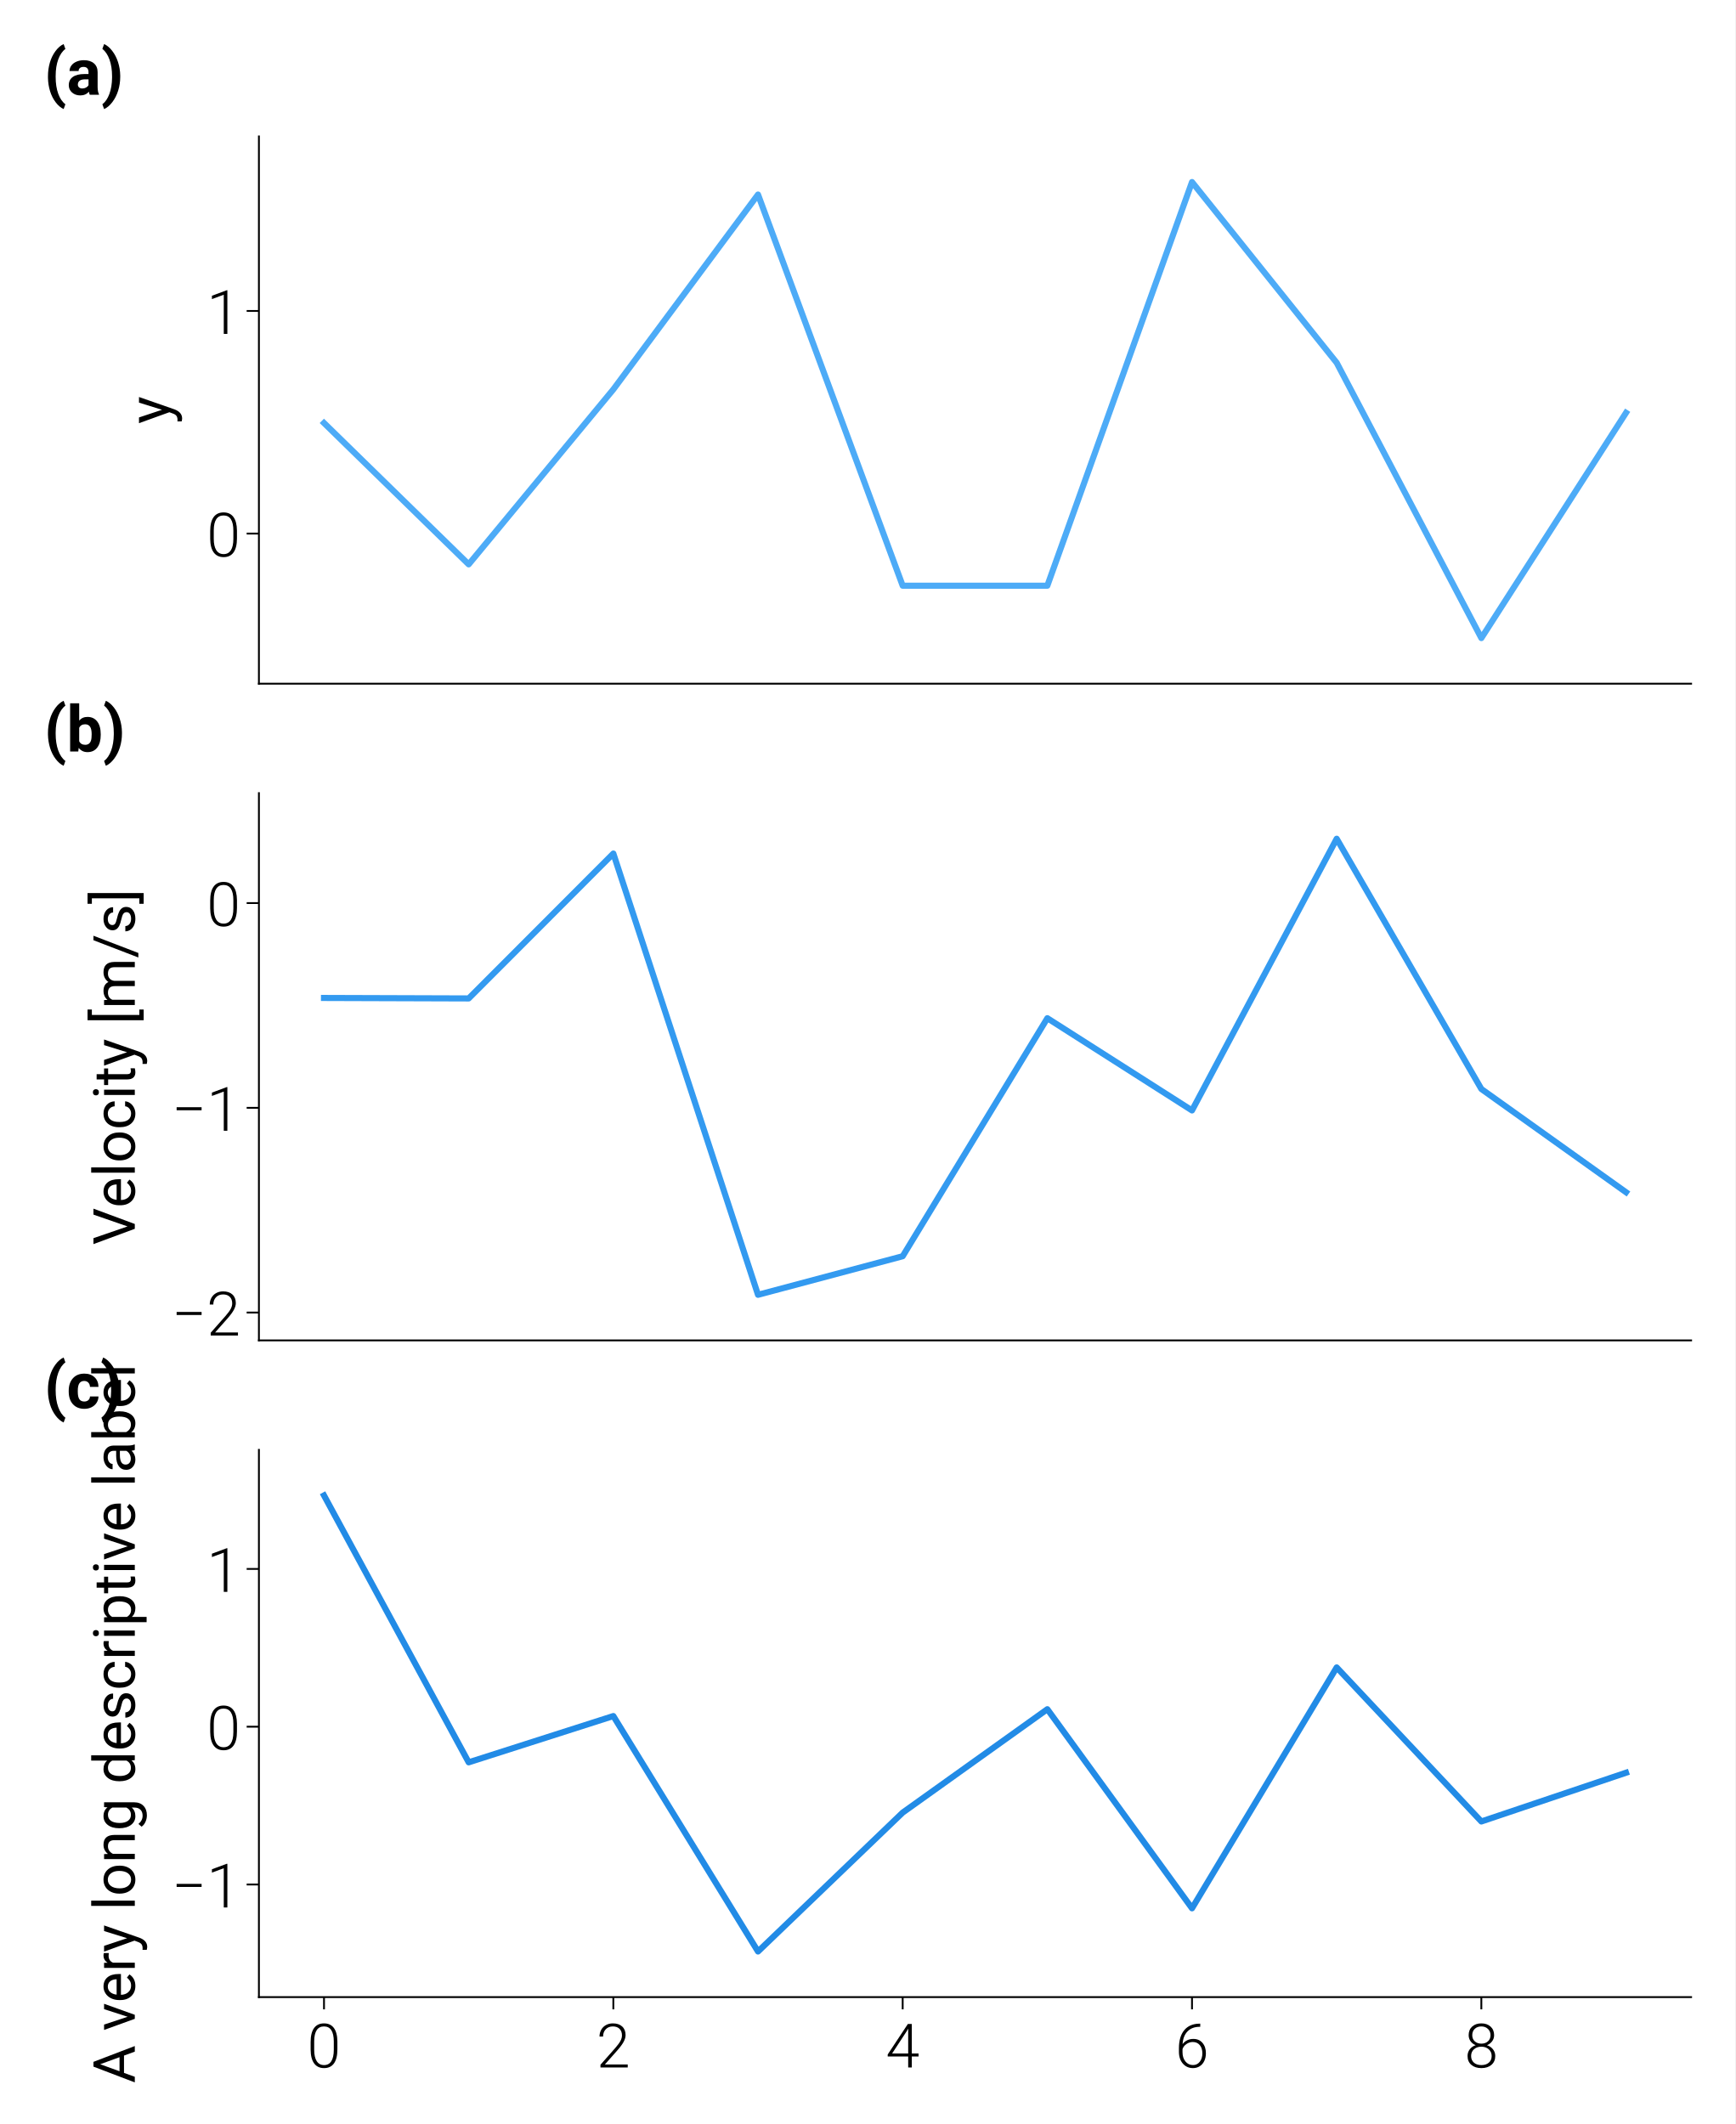
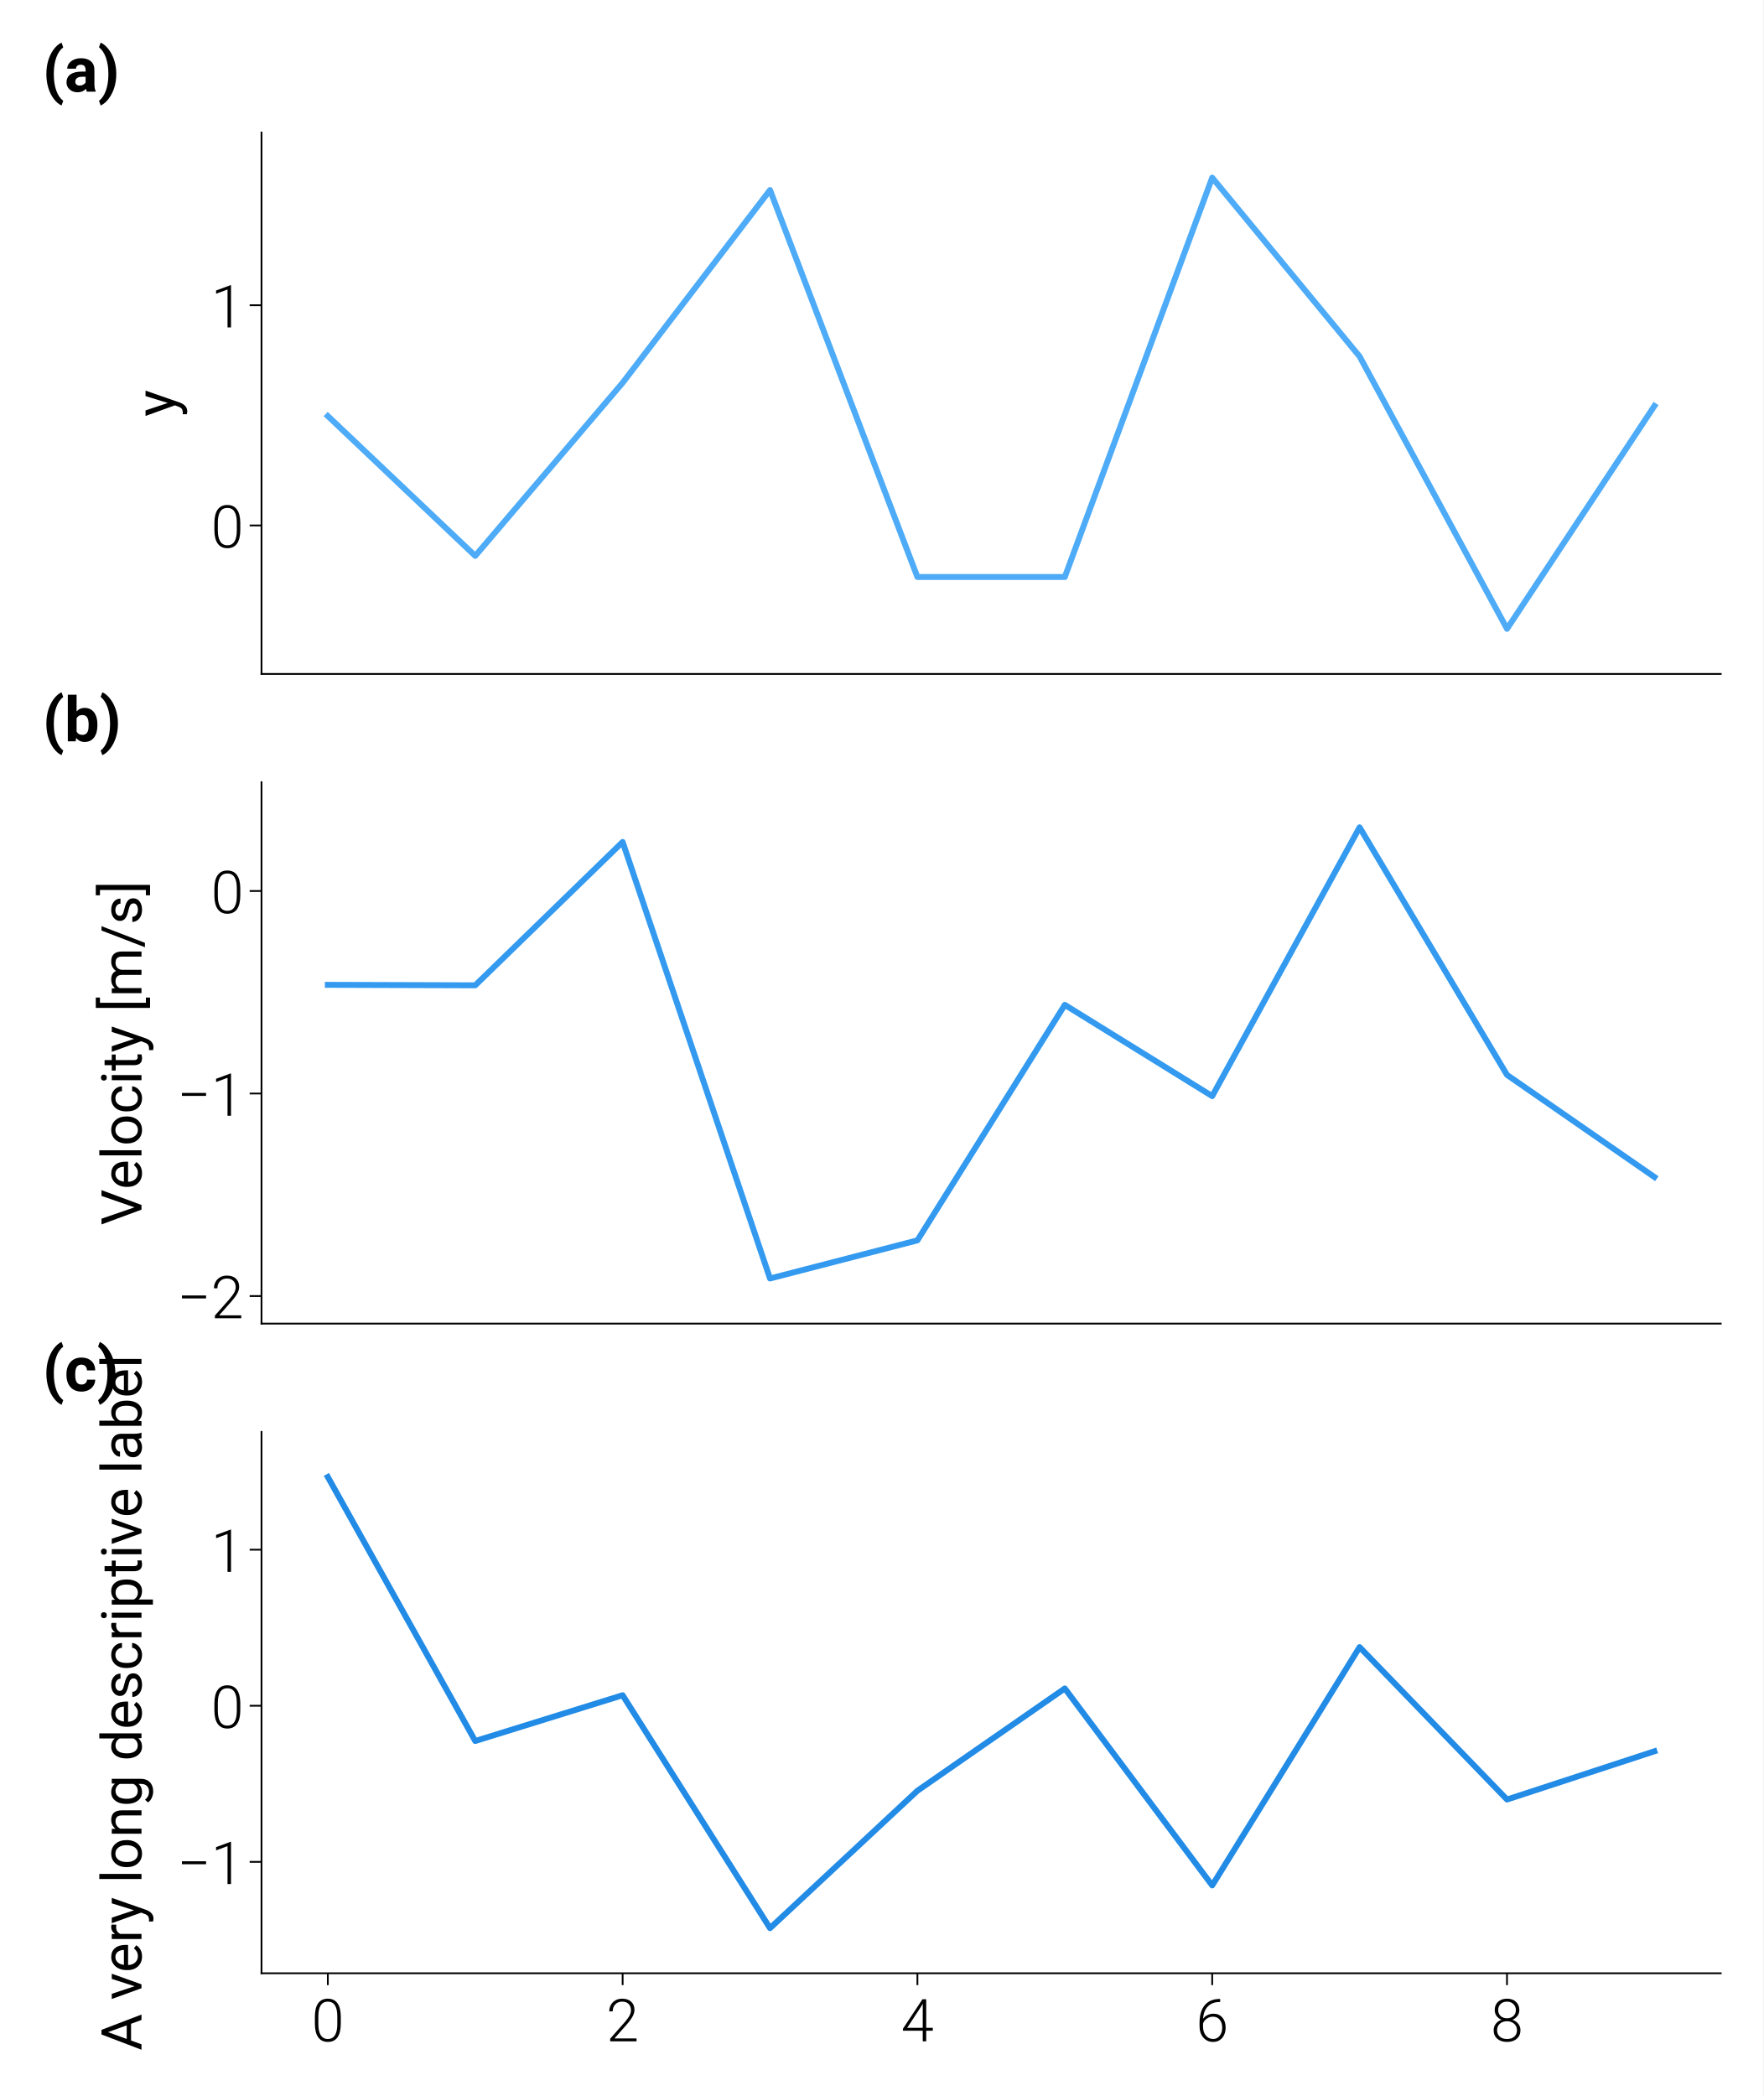
- <svg xmlns="http://www.w3.org/2000/svg" xmlns:xlink="http://www.w3.org/1999/xlink" width="283.443pt" height="347.008pt" viewBox="0 0 283.443 347.008" version="1.1">
+ <svg xmlns="http://www.w3.org/2000/svg" xmlns:xlink="http://www.w3.org/1999/xlink" width="297.849pt" height="354.04pt" viewBox="0 0 297.849 354.04" version="1.1">
  <defs>
    <style type="text/css">*{stroke-linejoin: round; stroke-linecap: butt}</style>
  </defs>
  <g id="figure_1">
    <g id="patch_1">
-       <path d="M 0 347.008  L 283.443 347.008  L 283.443 0  L 0 0  z " style="fill: #ffffff" />
+       <path d="M 0 354.04  L 297.849 354.04  L 297.849 0  L 0 0  z " style="fill: #ffffff" />
    </g>
    <g id="axes_1">
      <g id="patch_2">
-         <path d="M 42.293 111.697  L 276.243 111.697  L 276.243 22.289  L 42.293 22.289  z " style="fill: #ffffff" />
+         <path d="M 44.172 113.837  L 290.649 113.837  L 290.649 22.39  L 44.172 22.39  z " style="fill: #ffffff" />
      </g>
      <g id="matplotlib.axis_1" />
      <g id="matplotlib.axis_2">
        <g id="ytick_1">
          <g id="line2d_1">
            <defs>
-               <path id="m7ebb5e8d8d" d="M 0 0  L -2 0  " style="stroke: #000000; stroke-width: 0.3" />
-             </defs>
-             <g>
-               <use xlink:href="#m7ebb5e8d8d" x="42.293" y="87.172" style="stroke: #000000; stroke-width: 0.3" />
+               <path id="m0a3ee13475" d="M 0 0  L -2 0  " style="stroke: #000000; stroke-width: 0.3" />
+             </defs>
+             <g>
+               <use xlink:href="#m0a3ee13475" x="44.172" y="88.753" style="stroke: #000000; stroke-width: 0.3" />
            </g>
          </g>
          <g id="text_1">
-             <g transform="translate(33.75032 90.92233) scale(0.1 -0.1)">
+             <g transform="translate(35.62942 92.50342) scale(0.1 -0.1)">
              <defs>
                <path id="Roboto-Light-30" d="M 3172 1897  Q 3172 934 2819 435  Q 2466 -63 1778 -63  Q 1103 -63 743 426  Q 384 916 375 1850  L 375 2666  Q 375 3625 731 4119  Q 1088 4613 1772 4613  Q 2447 4613 2803 4136  Q 3159 3659 3172 2731  L 3172 1897  z M 2797 2713  Q 2797 3494 2542 3894  Q 2288 4294 1772 4294  Q 1266 4294 1009 3903  Q 753 3513 747 2750  L 747 1856  Q 747 1078 1011 665  Q 1275 253 1778 253  Q 2278 253 2536 656  Q 2794 1059 2797 1838  L 2797 2713  z " transform="scale(0.015625)" />
              </defs>
              <use xlink:href="#Roboto-Light-30" />
            </g>
          </g>
        </g>
        <g id="ytick_2">
          <g id="line2d_2">
            <g>
-               <use xlink:href="#m7ebb5e8d8d" x="42.293" y="50.804" style="stroke: #000000; stroke-width: 0.3" />
+               <use xlink:href="#m0a3ee13475" x="44.172" y="51.556" style="stroke: #000000; stroke-width: 0.3" />
            </g>
          </g>
          <g id="text_2">
-             <g transform="translate(33.75032 54.55416) scale(0.1 -0.1)">
+             <g transform="translate(35.62942 55.30615) scale(0.1 -0.1)">
              <defs>
                <path id="Roboto-Light-31" d="M 2169 0  L 1794 0  L 1794 4100  L 556 3641  L 556 3991  L 2106 4566  L 2169 4566  L 2169 0  z " transform="scale(0.015625)" />
              </defs>
              <use xlink:href="#Roboto-Light-31" />
            </g>
          </g>
        </g>
        <g id="text_3">
-           <g transform="translate(27.72266 69.24009) rotate(-90) scale(0.095 -0.095)">
+           <g transform="translate(29.60176 70.36115) rotate(-90) scale(0.095 -0.095)">
            <defs>
              <path id="Roboto-Regular-79" d="M 1544 847  L 2331 3381  L 2950 3381  L 1591 -522  Q 1275 -1366 588 -1366  L 478 -1356  L 263 -1316  L 263 -847  L 419 -859  Q 713 -859 877 -740  Q 1041 -622 1147 -306  L 1275 38  L 69 3381  L 700 3381  L 1544 847  z " transform="scale(0.015625)" />
            </defs>
            <use xlink:href="#Roboto-Regular-79" />
          </g>
        </g>
      </g>
      <g id="line2d_3">
-         <path d="M 52.927 69.108  L 76.558 92.201  L 100.189 63.617  L 123.821 31.783  L 147.452 95.688  L 171.083 95.687  L 194.714 29.739  L 218.346 59.262  L 241.977 104.246  L 265.608 67.44  " clip-path="url(#p7cb857f7f7)" style="fill: none; stroke: #4dabf7; stroke-linecap: square" />
+         <path d="M 55.375 70.277  L 80.272 93.896  L 105.169 64.661  L 130.065 32.101  L 154.962 97.463  L 179.859 97.463  L 204.755 30.011  L 229.652 60.207  L 254.549 106.217  L 279.445 68.572  " clip-path="url(#p354a58abfe)" style="fill: none; stroke: #4dabf7; stroke-linecap: square" />
      </g>
      <g id="patch_3">
-         <path d="M 42.293 111.697  L 42.293 22.289  " style="fill: none; stroke: #000000; stroke-width: 0.3; stroke-linejoin: miter; stroke-linecap: square" />
+         <path d="M 44.172 113.837  L 44.172 22.39  " style="fill: none; stroke: #000000; stroke-width: 0.3; stroke-linejoin: miter; stroke-linecap: square" />
      </g>
      <g id="patch_4">
-         <path d="M 42.293 111.697  L 276.243 111.697  " style="fill: none; stroke: #000000; stroke-width: 0.3; stroke-linejoin: miter; stroke-linecap: square" />
+         <path d="M 44.172 113.837  L 290.649 113.837  " style="fill: none; stroke: #000000; stroke-width: 0.3; stroke-linejoin: miter; stroke-linecap: square" />
      </g>
      <g id="text_4">
        <g transform="translate(7.2 15.48516) scale(0.105 -0.105)">
          <defs>
            <path id="Roboto-Bold-28" d="M 388 1850  Q 388 2566 578 3212  Q 769 3859 1141 4357  Q 1513 4856 1947 5050  L 2122 4563  Q 1666 4225 1409 3519  Q 1153 2813 1153 1869  L 1153 1772  Q 1153 825 1406 115  Q 1659 -594 2122 -944  L 1947 -1422  Q 1522 -1231 1155 -748  Q 788 -266 594 365  Q 400 997 388 1684  L 388 1850  z " transform="scale(0.015625)" />
            <path id="Roboto-Bold-61" d="M 2306 0  Q 2244 122 2216 303  Q 1888 -63 1363 -63  Q 866 -63 539 225  Q 213 513 213 950  Q 213 1488 611 1775  Q 1009 2063 1763 2066  L 2178 2066  L 2178 2259  Q 2178 2494 2058 2634  Q 1938 2775 1678 2775  Q 1450 2775 1320 2665  Q 1191 2556 1191 2366  L 288 2366  Q 288 2659 469 2909  Q 650 3159 981 3301  Q 1313 3444 1725 3444  Q 2350 3444 2717 3130  Q 3084 2816 3084 2247  L 3084 781  Q 3088 300 3219 53  L 3219 0  L 2306 0  z M 1559 628  Q 1759 628 1928 717  Q 2097 806 2178 956  L 2178 1538  L 1841 1538  Q 1163 1538 1119 1069  L 1116 1016  Q 1116 847 1234 737  Q 1353 628 1559 628  z " transform="scale(0.015625)" />
            <path id="Roboto-Bold-29" d="M 1903 1778  Q 1903 1072 1700 419  Q 1497 -234 1115 -734  Q 734 -1234 300 -1422  L 125 -944  Q 569 -609 825 87  Q 1081 784 1091 1691  L 1091 1856  Q 1091 2791 836 3503  Q 581 4216 125 4572  L 300 5050  Q 725 4866 1101 4381  Q 1478 3897 1686 3253  Q 1894 2609 1903 1919  L 1903 1778  z " transform="scale(0.015625)" />
          </defs>
          <use xlink:href="#Roboto-Bold-28" />
          <use xlink:href="#Roboto-Bold-61" transform="translate(35.10742 0)" />
          <use xlink:href="#Roboto-Bold-29" transform="translate(88.7207 0)" />
        </g>
      </g>
    </g>
    <g id="axes_2">
      <g id="patch_5">
-         <path d="M 42.293 218.987  L 276.243 218.987  L 276.243 129.579  L 42.293 129.579  z " style="fill: #ffffff" />
+         <path d="M 44.172 223.573  L 290.649 223.573  L 290.649 132.126  L 44.172 132.126  z " style="fill: #ffffff" />
      </g>
      <g id="matplotlib.axis_3" />
      <g id="matplotlib.axis_4">
        <g id="ytick_3">
          <g id="line2d_4">
            <g>
-               <use xlink:href="#m7ebb5e8d8d" x="42.293" y="214.437" style="stroke: #000000; stroke-width: 0.3" />
+               <use xlink:href="#m0a3ee13475" x="44.172" y="218.919" style="stroke: #000000; stroke-width: 0.3" />
            </g>
          </g>
          <g id="text_5">
-             <g transform="translate(28.04719 218.187) scale(0.1 -0.1)">
+             <g transform="translate(29.92629 222.6694) scale(0.1 -0.1)">
              <defs>
                <path id="Roboto-Light-2212" d="M 3125 2144  L 516 2144  L 516 2463  L 3125 2463  L 3125 2144  z " transform="scale(0.015625)" />
                <path id="Roboto-Light-32" d="M 3278 0  L 428 0  L 428 288  L 1988 2056  Q 2375 2503 2525 2793  Q 2675 3084 2675 3359  Q 2675 3791 2422 4042  Q 2169 4294 1725 4294  Q 1266 4294 983 4000  Q 700 3706 700 3238  L 328 3238  Q 328 3622 501 3937  Q 675 4253 995 4433  Q 1316 4613 1725 4613  Q 2350 4613 2701 4284  Q 3053 3956 3053 3391  Q 3053 3072 2854 2694  Q 2656 2316 2156 1750  L 888 316  L 3278 316  L 3278 0  z " transform="scale(0.015625)" />
              </defs>
              <use xlink:href="#Roboto-Light-2212" />
              <use xlink:href="#Roboto-Light-32" transform="translate(57.03125 0)" />
            </g>
          </g>
        </g>
        <g id="ytick_4">
          <g id="line2d_5">
            <g>
-               <use xlink:href="#m7ebb5e8d8d" x="42.293" y="180.989" style="stroke: #000000; stroke-width: 0.3" />
+               <use xlink:href="#m0a3ee13475" x="44.172" y="184.709" style="stroke: #000000; stroke-width: 0.3" />
            </g>
          </g>
          <g id="text_6">
-             <g transform="translate(28.04719 184.7387) scale(0.1 -0.1)">
+             <g transform="translate(29.92629 188.4585) scale(0.1 -0.1)">
              <use xlink:href="#Roboto-Light-2212" />
              <use xlink:href="#Roboto-Light-31" transform="translate(57.03125 0)" />
            </g>
          </g>
        </g>
        <g id="ytick_5">
          <g id="line2d_6">
            <g>
-               <use xlink:href="#m7ebb5e8d8d" x="42.293" y="147.54" style="stroke: #000000; stroke-width: 0.3" />
+               <use xlink:href="#m0a3ee13475" x="44.172" y="150.498" style="stroke: #000000; stroke-width: 0.3" />
            </g>
          </g>
          <g id="text_7">
-             <g transform="translate(33.75032 151.2904) scale(0.1 -0.1)">
+             <g transform="translate(35.62942 154.2477) scale(0.1 -0.1)">
              <use xlink:href="#Roboto-Light-30" />
            </g>
          </g>
        </g>
        <g id="text_8">
-           <g transform="translate(22.01954 203.3862) rotate(-90) scale(0.095 -0.095)">
+           <g transform="translate(23.89863 206.9532) rotate(-90) scale(0.095 -0.095)">
            <defs>
              <path id="Roboto-Regular-56" d="M 2034 797  L 3334 4550  L 3991 4550  L 2303 0  L 1772 0  L 88 4550  L 741 4550  L 2034 797  z " transform="scale(0.015625)" />
              <path id="Roboto-Regular-65" d="M 1841 -63  Q 1153 -63 722 389  Q 291 841 291 1597  L 291 1703  Q 291 2206 483 2601  Q 675 2997 1020 3220  Q 1366 3444 1769 3444  Q 2428 3444 2793 3009  Q 3159 2575 3159 1766  L 3159 1525  L 869 1525  Q 881 1025 1161 717  Q 1441 409 1872 409  Q 2178 409 2390 534  Q 2603 659 2763 866  L 3116 591  Q 2691 -63 1841 -63  z M 1769 2969  Q 1419 2969 1181 2714  Q 944 2459 888 2000  L 2581 2000  L 2581 2044  Q 2556 2484 2343 2726  Q 2131 2969 1769 2969  z " transform="scale(0.015625)" />
              <path id="Roboto-Regular-6c" d="M 1066 0  L 488 0  L 488 4800  L 1066 4800  L 1066 0  z " transform="scale(0.015625)" />
              <path id="Roboto-Regular-6f" d="M 284 1722  Q 284 2219 479 2616  Q 675 3013 1023 3228  Q 1372 3444 1819 3444  Q 2509 3444 2936 2966  Q 3363 2488 3363 1694  L 3363 1653  Q 3363 1159 3173 767  Q 2984 375 2632 156  Q 2281 -63 1825 -63  Q 1138 -63 711 415  Q 284 894 284 1681  L 284 1722  z M 866 1653  Q 866 1091 1127 750  Q 1388 409 1825 409  Q 2266 409 2525 754  Q 2784 1100 2784 1722  Q 2784 2278 2520 2623  Q 2256 2969 1819 2969  Q 1391 2969 1128 2628  Q 866 2288 866 1653  z " transform="scale(0.015625)" />
              <path id="Roboto-Regular-63" d="M 1794 409  Q 2103 409 2334 596  Q 2566 784 2591 1066  L 3138 1066  Q 3122 775 2937 512  Q 2753 250 2445 93  Q 2138 -63 1794 -63  Q 1103 -63 695 398  Q 288 859 288 1659  L 288 1756  Q 288 2250 469 2634  Q 650 3019 989 3231  Q 1328 3444 1791 3444  Q 2359 3444 2736 3103  Q 3113 2763 3138 2219  L 2591 2219  Q 2566 2547 2342 2758  Q 2119 2969 1791 2969  Q 1350 2969 1108 2651  Q 866 2334 866 1734  L 866 1625  Q 866 1041 1106 725  Q 1347 409 1794 409  z " transform="scale(0.015625)" />
              <path id="Roboto-Regular-69" d="M 1066 0  L 488 0  L 488 3381  L 1066 3381  L 1066 0  z M 441 4278  Q 441 4419 527 4516  Q 613 4613 781 4613  Q 950 4613 1037 4516  Q 1125 4419 1125 4278  Q 1125 4138 1037 4044  Q 950 3950 781 3950  Q 613 3950 527 4044  Q 441 4138 441 4278  z " transform="scale(0.015625)" />
              <path id="Roboto-Regular-74" d="M 1222 4200  L 1222 3381  L 1853 3381  L 1853 2934  L 1222 2934  L 1222 838  Q 1222 634 1306 532  Q 1391 431 1594 431  Q 1694 431 1869 469  L 1869 0  Q 1641 -63 1425 -63  Q 1038 -63 841 171  Q 644 406 644 838  L 644 2934  L 28 2934  L 28 3381  L 644 3381  L 644 4200  L 1222 4200  z " transform="scale(0.015625)" />
              <path id="Roboto-Regular-20" transform="scale(0.015625)" />
              <path id="Roboto-Regular-5b" d="M 1634 4725  L 1038 4725  L 1038 -500  L 1634 -500  L 1634 -975  L 456 -975  L 456 5200  L 1634 5200  L 1634 4725  z " transform="scale(0.015625)" />
              <path id="Roboto-Regular-6d" d="M 981 3381  L 997 3006  Q 1369 3444 2000 3444  Q 2709 3444 2966 2900  Q 3134 3144 3404 3294  Q 3675 3444 4044 3444  Q 5156 3444 5175 2266  L 5175 0  L 4597 0  L 4597 2231  Q 4597 2594 4431 2773  Q 4266 2953 3875 2953  Q 3553 2953 3340 2761  Q 3128 2569 3094 2244  L 3094 0  L 2513 0  L 2513 2216  Q 2513 2953 1791 2953  Q 1222 2953 1013 2469  L 1013 0  L 434 0  L 434 3381  L 981 3381  z " transform="scale(0.015625)" />
              <path id="Roboto-Regular-2f" d="M 553 -391  L 56 -391  L 1956 4550  L 2450 4550  L 553 -391  z " transform="scale(0.015625)" />
              <path id="Roboto-Regular-73" d="M 2406 897  Q 2406 1131 2229 1261  Q 2053 1391 1614 1484  Q 1175 1578 917 1709  Q 659 1841 536 2022  Q 413 2203 413 2453  Q 413 2869 764 3156  Q 1116 3444 1663 3444  Q 2238 3444 2595 3147  Q 2953 2850 2953 2388  L 2372 2388  Q 2372 2625 2170 2797  Q 1969 2969 1663 2969  Q 1347 2969 1169 2831  Q 991 2694 991 2472  Q 991 2263 1156 2156  Q 1322 2050 1755 1953  Q 2188 1856 2456 1722  Q 2725 1588 2854 1398  Q 2984 1209 2984 938  Q 2984 484 2621 210  Q 2259 -63 1681 -63  Q 1275 -63 962 81  Q 650 225 473 483  Q 297 741 297 1041  L 875 1041  Q 891 750 1108 579  Q 1325 409 1681 409  Q 2009 409 2207 542  Q 2406 675 2406 897  z " transform="scale(0.015625)" />
              <path id="Roboto-Regular-5d" d="M 28 5200  L 1209 5200  L 1209 -975  L 28 -975  L 28 -500  L 631 -500  L 631 4725  L 28 4725  L 28 5200  z " transform="scale(0.015625)" />
            </defs>
            <use xlink:href="#Roboto-Regular-56" />
            <use xlink:href="#Roboto-Regular-65" transform="translate(63.62305 0)" />
            <use xlink:href="#Roboto-Regular-6c" transform="translate(116.6016 0)" />
            <use xlink:href="#Roboto-Regular-6f" transform="translate(140.8691 0)" />
            <use xlink:href="#Roboto-Regular-63" transform="translate(197.9004 0)" />
            <use xlink:href="#Roboto-Regular-69" transform="translate(250.2441 0)" />
            <use xlink:href="#Roboto-Regular-74" transform="translate(274.5117 0)" />
            <use xlink:href="#Roboto-Regular-79" transform="translate(307.1777 0)" />
            <use xlink:href="#Roboto-Regular-20" transform="translate(354.4922 0)" />
            <use xlink:href="#Roboto-Regular-5b" transform="translate(379.248 0)" />
            <use xlink:href="#Roboto-Regular-6d" transform="translate(405.7617 0)" />
            <use xlink:href="#Roboto-Regular-2f" transform="translate(493.4082 0)" />
            <use xlink:href="#Roboto-Regular-73" transform="translate(534.6191 0)" />
            <use xlink:href="#Roboto-Regular-5d" transform="translate(586.1816 0)" />
          </g>
        </g>
      </g>
      <g id="line2d_7">
-         <path d="M 52.927 163.041  L 76.558 163.118  L 100.189 139.447  L 123.821 211.536  L 147.452 205.236  L 171.083 166.348  L 194.714 181.418  L 218.346 137.029  L 241.977 177.912  L 265.608 194.78  " clip-path="url(#p9ddb070b6c)" style="fill: none; stroke: #339af0; stroke-linecap: square" />
+         <path d="M 55.375 166.352  L 80.272 166.431  L 105.169 142.22  L 130.065 215.953  L 154.962 209.509  L 179.859 169.734  L 204.755 185.147  L 229.652 139.747  L 254.549 181.562  L 279.445 198.814  " clip-path="url(#pd46b27b6d1)" style="fill: none; stroke: #339af0; stroke-linecap: square" />
      </g>
      <g id="patch_6">
-         <path d="M 42.293 218.987  L 42.293 129.579  " style="fill: none; stroke: #000000; stroke-width: 0.3; stroke-linejoin: miter; stroke-linecap: square" />
+         <path d="M 44.172 223.573  L 44.172 132.126  " style="fill: none; stroke: #000000; stroke-width: 0.3; stroke-linejoin: miter; stroke-linecap: square" />
      </g>
      <g id="patch_7">
-         <path d="M 42.293 218.987  L 276.243 218.987  " style="fill: none; stroke: #000000; stroke-width: 0.3; stroke-linejoin: miter; stroke-linecap: square" />
+         <path d="M 44.172 223.573  L 290.649 223.573  " style="fill: none; stroke: #000000; stroke-width: 0.3; stroke-linejoin: miter; stroke-linecap: square" />
      </g>
      <g id="text_9">
-         <g transform="translate(7.2 122.7752) scale(0.105 -0.105)">
+         <g transform="translate(7.2 125.2212) scale(0.105 -0.105)">
          <defs>
            <path id="Roboto-Bold-62" d="M 3394 1659  Q 3394 847 3047 392  Q 2700 -63 2078 -63  Q 1528 -63 1200 359  L 1159 0  L 347 0  L 347 4800  L 1250 4800  L 1250 3078  Q 1563 3444 2072 3444  Q 2691 3444 3042 2989  Q 3394 2534 3394 1709  L 3394 1659  z M 2491 1725  Q 2491 2238 2328 2473  Q 2166 2709 1844 2709  Q 1413 2709 1250 2356  L 1250 1022  Q 1416 666 1850 666  Q 2288 666 2425 1097  Q 2491 1303 2491 1725  z " transform="scale(0.015625)" />
          </defs>
          <use xlink:href="#Roboto-Bold-28" />
          <use xlink:href="#Roboto-Bold-62" transform="translate(35.10742 0)" />
          <use xlink:href="#Roboto-Bold-29" transform="translate(91.40625 0)" />
        </g>
      </g>
    </g>
    <g id="axes_3">
      <g id="patch_8">
-         <path d="M 42.293 326.277  L 276.243 326.277  L 276.243 236.869  L 42.293 236.869  z " style="fill: #ffffff" />
+         <path d="M 44.172 333.309  L 290.649 333.309  L 290.649 241.863  L 44.172 241.863  z " style="fill: #ffffff" />
      </g>
      <g id="matplotlib.axis_5">
        <g id="xtick_1">
          <g id="line2d_8">
            <defs>
-               <path id="m0e6b2e78ac" d="M 0 0  L 0 2  " style="stroke: #000000; stroke-width: 0.3" />
-             </defs>
-             <g>
-               <use xlink:href="#m0e6b2e78ac" x="52.927" y="326.277" style="stroke: #000000; stroke-width: 0.3" />
+               <path id="md0ff41873d" d="M 0 0  L 0 2  " style="stroke: #000000; stroke-width: 0.3" />
+             </defs>
+             <g>
+               <use xlink:href="#md0ff41873d" x="55.375" y="333.309" style="stroke: #000000; stroke-width: 0.3" />
            </g>
          </g>
          <g id="text_10">
-             <g transform="translate(50.1555 337.7771) scale(0.1 -0.1)">
+             <g transform="translate(52.60403 344.8092) scale(0.1 -0.1)">
              <use xlink:href="#Roboto-Light-30" />
            </g>
          </g>
        </g>
        <g id="xtick_2">
          <g id="line2d_9">
            <g>
-               <use xlink:href="#m0e6b2e78ac" x="100.189" y="326.277" style="stroke: #000000; stroke-width: 0.3" />
+               <use xlink:href="#md0ff41873d" x="105.169" y="333.309" style="stroke: #000000; stroke-width: 0.3" />
            </g>
          </g>
          <g id="text_11">
-             <g transform="translate(97.41814 337.7771) scale(0.1 -0.1)">
+             <g transform="translate(102.3974 344.8092) scale(0.1 -0.1)">
              <use xlink:href="#Roboto-Light-32" />
            </g>
          </g>
        </g>
        <g id="xtick_3">
          <g id="line2d_10">
            <g>
-               <use xlink:href="#m0e6b2e78ac" x="147.452" y="326.277" style="stroke: #000000; stroke-width: 0.3" />
+               <use xlink:href="#md0ff41873d" x="154.962" y="333.309" style="stroke: #000000; stroke-width: 0.3" />
            </g>
          </g>
          <g id="text_12">
-             <g transform="translate(144.6808 337.7771) scale(0.1 -0.1)">
+             <g transform="translate(152.1908 344.8092) scale(0.1 -0.1)">
              <defs>
                <path id="Roboto-Light-34" d="M 2725 1466  L 3434 1466  L 3434 1150  L 2725 1150  L 2725 0  L 2350 0  L 2350 1150  L 209 1150  L 209 1363  L 2316 4550  L 2725 4550  L 2725 1466  z M 669 1466  L 2350 1466  L 2350 4066  L 2184 3778  L 669 1466  z " transform="scale(0.015625)" />
              </defs>
              <use xlink:href="#Roboto-Light-34" />
            </g>
          </g>
        </g>
        <g id="xtick_4">
          <g id="line2d_11">
            <g>
-               <use xlink:href="#m0e6b2e78ac" x="194.714" y="326.277" style="stroke: #000000; stroke-width: 0.3" />
+               <use xlink:href="#md0ff41873d" x="204.755" y="333.309" style="stroke: #000000; stroke-width: 0.3" />
            </g>
          </g>
          <g id="text_13">
-             <g transform="translate(191.9434 337.7771) scale(0.1 -0.1)">
+             <g transform="translate(201.9842 344.8092) scale(0.1 -0.1)">
              <defs>
                <path id="Roboto-Light-36" d="M 2634 4584  L 2634 4256  L 2591 4256  Q 1775 4256 1306 3776  Q 838 3297 788 2444  Q 975 2703 1265 2845  Q 1556 2988 1916 2988  Q 2516 2988 2870 2573  Q 3225 2159 3225 1491  Q 3225 1047 3059 690  Q 2894 334 2584 135  Q 2275 -63 1878 -63  Q 1225 -63 815 410  Q 406 884 406 1634  L 406 2009  Q 406 3231 962 3901  Q 1519 4572 2541 4584  L 2634 4584  z M 1856 2666  Q 1500 2666 1192 2455  Q 884 2244 781 1919  L 781 1600  Q 781 1006 1086 631  Q 1391 256 1878 256  Q 2316 256 2586 603  Q 2856 950 2856 1478  Q 2856 2016 2586 2341  Q 2316 2666 1856 2666  z " transform="scale(0.015625)" />
              </defs>
              <use xlink:href="#Roboto-Light-36" />
            </g>
          </g>
        </g>
        <g id="xtick_5">
          <g id="line2d_12">
            <g>
-               <use xlink:href="#m0e6b2e78ac" x="241.977" y="326.277" style="stroke: #000000; stroke-width: 0.3" />
+               <use xlink:href="#md0ff41873d" x="254.549" y="333.309" style="stroke: #000000; stroke-width: 0.3" />
            </g>
          </g>
          <g id="text_14">
-             <g transform="translate(239.206 337.7771) scale(0.1 -0.1)">
+             <g transform="translate(251.7776 344.8092) scale(0.1 -0.1)">
              <defs>
                <path id="Roboto-Light-38" d="M 3109 3378  Q 3109 3025 2903 2745  Q 2697 2466 2359 2334  Q 2753 2200 2990 1900  Q 3228 1600 3228 1206  Q 3228 622 2831 279  Q 2434 -63 1781 -63  Q 1122 -63 726 278  Q 331 619 331 1206  Q 331 1594 559 1897  Q 788 2200 1184 2334  Q 847 2466 647 2745  Q 447 3025 447 3378  Q 447 3944 811 4278  Q 1175 4613 1775 4613  Q 2375 4613 2742 4275  Q 3109 3938 3109 3378  z M 2853 1203  Q 2853 1628 2550 1901  Q 2247 2175 1775 2175  Q 1303 2175 1003 1906  Q 703 1638 703 1203  Q 703 769 993 511  Q 1284 253 1781 253  Q 2266 253 2559 509  Q 2853 766 2853 1203  z M 2734 3381  Q 2734 3772 2464 4033  Q 2194 4294 1775 4294  Q 1350 4294 1086 4042  Q 822 3791 822 3381  Q 822 2981 1086 2737  Q 1350 2494 1778 2494  Q 2200 2494 2467 2739  Q 2734 2984 2734 3381  z " transform="scale(0.015625)" />
              </defs>
              <use xlink:href="#Roboto-Light-38" />
            </g>
          </g>
        </g>
      </g>
      <g id="matplotlib.axis_6">
        <g id="ytick_6">
          <g id="line2d_13">
            <g>
-               <use xlink:href="#m7ebb5e8d8d" x="42.293" y="307.878" style="stroke: #000000; stroke-width: 0.3" />
+               <use xlink:href="#m0a3ee13475" x="44.172" y="314.49" style="stroke: #000000; stroke-width: 0.3" />
            </g>
          </g>
          <g id="text_15">
-             <g transform="translate(28.04719 311.6275) scale(0.1 -0.1)">
+             <g transform="translate(29.92629 318.2401) scale(0.1 -0.1)">
              <use xlink:href="#Roboto-Light-2212" />
              <use xlink:href="#Roboto-Light-31" transform="translate(57.03125 0)" />
            </g>
          </g>
        </g>
        <g id="ytick_7">
          <g id="line2d_14">
            <g>
-               <use xlink:href="#m7ebb5e8d8d" x="42.293" y="282.1" style="stroke: #000000; stroke-width: 0.3" />
+               <use xlink:href="#m0a3ee13475" x="44.172" y="288.125" style="stroke: #000000; stroke-width: 0.3" />
            </g>
          </g>
          <g id="text_16">
-             <g transform="translate(33.75032 285.8501) scale(0.1 -0.1)">
+             <g transform="translate(35.62942 291.875) scale(0.1 -0.1)">
              <use xlink:href="#Roboto-Light-30" />
            </g>
          </g>
        </g>
        <g id="ytick_8">
          <g id="line2d_15">
            <g>
-               <use xlink:href="#m7ebb5e8d8d" x="42.293" y="256.323" style="stroke: #000000; stroke-width: 0.3" />
+               <use xlink:href="#m0a3ee13475" x="44.172" y="261.76" style="stroke: #000000; stroke-width: 0.3" />
            </g>
          </g>
          <g id="text_17">
-             <g transform="translate(33.75032 260.0727) scale(0.1 -0.1)">
+             <g transform="translate(35.62942 265.5099) scale(0.1 -0.1)">
              <use xlink:href="#Roboto-Light-31" />
            </g>
          </g>
        </g>
        <g id="text_18">
-           <g transform="translate(22.01954 340.3431) rotate(-90) scale(0.095 -0.095)">
+           <g transform="translate(23.89863 346.356) rotate(-90) scale(0.095 -0.095)">
            <defs>
              <path id="Roboto-Regular-41" d="M 3041 1188  L 1134 1188  L 706 0  L 88 0  L 1825 4550  L 2350 4550  L 4091 0  L 3475 0  L 3041 1188  z M 1316 1681  L 2863 1681  L 2088 3809  L 1316 1681  z " transform="scale(0.015625)" />
              <path id="Roboto-Regular-76" d="M 1553 784  L 2391 3381  L 2981 3381  L 1769 0  L 1328 0  L 103 3381  L 694 3381  L 1553 784  z " transform="scale(0.015625)" />
              <path id="Roboto-Regular-72" d="M 2072 2863  Q 1941 2884 1788 2884  Q 1219 2884 1016 2400  L 1016 0  L 438 0  L 438 3381  L 1000 3381  L 1009 2991  Q 1294 3444 1816 3444  Q 1984 3444 2072 3400  L 2072 2863  z " transform="scale(0.015625)" />
              <path id="Roboto-Regular-6e" d="M 984 3381  L 1003 2956  Q 1391 3444 2016 3444  Q 3088 3444 3097 2234  L 3097 0  L 2519 0  L 2519 2238  Q 2516 2603 2352 2778  Q 2188 2953 1841 2953  Q 1559 2953 1346 2803  Q 1134 2653 1016 2409  L 1016 0  L 438 0  L 438 3381  L 984 3381  z " transform="scale(0.015625)" />
              <path id="Roboto-Regular-67" d="M 300 1719  Q 300 2509 665 2976  Q 1031 3444 1634 3444  Q 2253 3444 2600 3006  L 2628 3381  L 3156 3381  L 3156 81  Q 3156 -575 2767 -953  Q 2378 -1331 1722 -1331  Q 1356 -1331 1006 -1175  Q 656 -1019 472 -747  L 772 -400  Q 1144 -859 1681 -859  Q 2103 -859 2339 -621  Q 2575 -384 2575 47  L 2575 338  Q 2228 -63 1628 -63  Q 1034 -63 667 415  Q 300 894 300 1719  z M 881 1653  Q 881 1081 1115 754  Q 1350 428 1772 428  Q 2319 428 2575 925  L 2575 2469  Q 2309 2953 1778 2953  Q 1356 2953 1118 2625  Q 881 2297 881 1653  z " transform="scale(0.015625)" />
              <path id="Roboto-Regular-64" d="M 297 1719  Q 297 2497 665 2970  Q 1034 3444 1631 3444  Q 2225 3444 2572 3038  L 2572 4800  L 3150 4800  L 3150 0  L 2619 0  L 2591 363  Q 2244 -63 1625 -63  Q 1038 -63 667 418  Q 297 900 297 1675  L 297 1719  z M 875 1653  Q 875 1078 1112 753  Q 1350 428 1769 428  Q 2319 428 2572 922  L 2572 2475  Q 2313 2953 1775 2953  Q 1350 2953 1112 2625  Q 875 2297 875 1653  z " transform="scale(0.015625)" />
              <path id="Roboto-Regular-70" d="M 3294 1653  Q 3294 881 2941 409  Q 2588 -63 1984 -63  Q 1369 -63 1016 328  L 1016 -1300  L 438 -1300  L 438 3381  L 966 3381  L 994 3006  Q 1347 3444 1975 3444  Q 2584 3444 2939 2984  Q 3294 2525 3294 1706  L 3294 1653  z M 2716 1719  Q 2716 2291 2472 2622  Q 2228 2953 1803 2953  Q 1278 2953 1016 2488  L 1016 872  Q 1275 409 1809 409  Q 2225 409 2470 739  Q 2716 1069 2716 1719  z " transform="scale(0.015625)" />
              <path id="Roboto-Regular-61" d="M 2525 0  Q 2475 100 2444 356  Q 2041 -63 1481 -63  Q 981 -63 661 220  Q 341 503 341 938  Q 341 1466 742 1758  Q 1144 2050 1872 2050  L 2434 2050  L 2434 2316  Q 2434 2619 2253 2798  Q 2072 2978 1719 2978  Q 1409 2978 1200 2822  Q 991 2666 991 2444  L 409 2444  Q 409 2697 589 2933  Q 769 3169 1076 3306  Q 1384 3444 1753 3444  Q 2338 3444 2669 3151  Q 3000 2859 3013 2347  L 3013 791  Q 3013 325 3131 50  L 3131 0  L 2525 0  z M 1566 441  Q 1838 441 2081 581  Q 2325 722 2434 947  L 2434 1641  L 1981 1641  Q 919 1641 919 1019  Q 919 747 1100 594  Q 1281 441 1566 441  z " transform="scale(0.015625)" />
              <path id="Roboto-Regular-62" d="M 3300 1653  Q 3300 878 2944 407  Q 2588 -63 1988 -63  Q 1347 -63 997 391  L 969 0  L 438 0  L 438 4800  L 1016 4800  L 1016 3009  Q 1366 3444 1981 3444  Q 2597 3444 2948 2978  Q 3300 2513 3300 1703  L 3300 1653  z M 2722 1719  Q 2722 2309 2494 2631  Q 2266 2953 1838 2953  Q 1266 2953 1016 2422  L 1016 959  Q 1281 428 1844 428  Q 2259 428 2490 750  Q 2722 1072 2722 1719  z " transform="scale(0.015625)" />
            </defs>
            <use xlink:href="#Roboto-Regular-41" />
            <use xlink:href="#Roboto-Regular-20" transform="translate(65.23438 0)" />
            <use xlink:href="#Roboto-Regular-76" transform="translate(89.99023 0)" />
            <use xlink:href="#Roboto-Regular-65" transform="translate(138.4277 0)" />
            <use xlink:href="#Roboto-Regular-72" transform="translate(191.4062 0)" />
            <use xlink:href="#Roboto-Regular-79" transform="translate(225.2441 0)" />
            <use xlink:href="#Roboto-Regular-20" transform="translate(272.5586 0)" />
            <use xlink:href="#Roboto-Regular-6c" transform="translate(297.3145 0)" />
            <use xlink:href="#Roboto-Regular-6f" transform="translate(321.582 0)" />
            <use xlink:href="#Roboto-Regular-6e" transform="translate(378.6133 0)" />
            <use xlink:href="#Roboto-Regular-67" transform="translate(433.7891 0)" />
            <use xlink:href="#Roboto-Regular-20" transform="translate(489.8926 0)" />
            <use xlink:href="#Roboto-Regular-64" transform="translate(514.6484 0)" />
            <use xlink:href="#Roboto-Regular-65" transform="translate(571.0449 0)" />
            <use xlink:href="#Roboto-Regular-73" transform="translate(624.0234 0)" />
            <use xlink:href="#Roboto-Regular-63" transform="translate(675.5859 0)" />
            <use xlink:href="#Roboto-Regular-72" transform="translate(727.9297 0)" />
            <use xlink:href="#Roboto-Regular-69" transform="translate(761.7676 0)" />
            <use xlink:href="#Roboto-Regular-70" transform="translate(786.0352 0)" />
            <use xlink:href="#Roboto-Regular-74" transform="translate(842.1387 0)" />
            <use xlink:href="#Roboto-Regular-69" transform="translate(874.8047 0)" />
            <use xlink:href="#Roboto-Regular-76" transform="translate(899.0723 0)" />
            <use xlink:href="#Roboto-Regular-65" transform="translate(947.5098 0)" />
            <use xlink:href="#Roboto-Regular-20" transform="translate(1000.488 0)" />
            <use xlink:href="#Roboto-Regular-6c" transform="translate(1025.244 0)" />
            <use xlink:href="#Roboto-Regular-61" transform="translate(1049.512 0)" />
            <use xlink:href="#Roboto-Regular-62" transform="translate(1103.906 0)" />
            <use xlink:href="#Roboto-Regular-65" transform="translate(1160.01 0)" />
            <use xlink:href="#Roboto-Regular-6c" transform="translate(1212.988 0)" />
          </g>
        </g>
      </g>
      <g id="line2d_16">
-         <path d="M 52.927 244.319  L 76.558 287.92  L 100.189 280.359  L 123.821 318.826  L 147.452 296.133  L 171.083 279.241  L 194.714 311.77  L 218.346 272.416  L 241.977 297.583  L 265.608 289.619  " clip-path="url(#p153769d9ee)" style="fill: none; stroke: #228be6; stroke-linecap: square" />
+         <path d="M 55.375 249.483  L 80.272 294.078  L 105.169 286.345  L 130.065 325.689  L 154.962 302.478  L 179.859 285.201  L 204.755 318.471  L 229.652 278.22  L 254.549 303.961  L 279.445 295.816  " clip-path="url(#p25c983c7f9)" style="fill: none; stroke: #228be6; stroke-linecap: square" />
      </g>
      <g id="patch_9">
-         <path d="M 42.293 326.277  L 42.293 236.869  " style="fill: none; stroke: #000000; stroke-width: 0.3; stroke-linejoin: miter; stroke-linecap: square" />
+         <path d="M 44.172 333.309  L 44.172 241.863  " style="fill: none; stroke: #000000; stroke-width: 0.3; stroke-linejoin: miter; stroke-linecap: square" />
      </g>
      <g id="patch_10">
-         <path d="M 42.293 326.277  L 276.243 326.277  " style="fill: none; stroke: #000000; stroke-width: 0.3; stroke-linejoin: miter; stroke-linecap: square" />
+         <path d="M 44.172 333.309  L 290.649 333.309  " style="fill: none; stroke: #000000; stroke-width: 0.3; stroke-linejoin: miter; stroke-linecap: square" />
      </g>
      <g id="text_19">
-         <g transform="translate(7.2 230.0653) scale(0.105 -0.105)">
+         <g transform="translate(7.2 234.9572) scale(0.105 -0.105)">
          <defs>
            <path id="Roboto-Bold-63" d="M 1753 666  Q 2003 666 2159 803  Q 2316 941 2322 1169  L 3169 1169  Q 3166 825 2981 539  Q 2797 253 2476 95  Q 2156 -63 1769 -63  Q 1044 -63 625 398  Q 206 859 206 1672  L 206 1731  Q 206 2513 622 2978  Q 1038 3444 1763 3444  Q 2397 3444 2780 3083  Q 3163 2722 3169 2122  L 2322 2122  Q 2316 2384 2159 2548  Q 2003 2713 1747 2713  Q 1431 2713 1270 2483  Q 1109 2253 1109 1738  L 1109 1644  Q 1109 1122 1268 894  Q 1428 666 1753 666  z " transform="scale(0.015625)" />
          </defs>
          <use xlink:href="#Roboto-Bold-28" />
          <use xlink:href="#Roboto-Bold-63" transform="translate(35.10742 0)" />
          <use xlink:href="#Roboto-Bold-29" transform="translate(87.25586 0)" />
        </g>
      </g>
    </g>
  </g>
  <defs>
-     <clipPath id="p7cb857f7f7">
-       <rect x="42.293" y="22.289" width="233.95" height="89.408" />
+     <clipPath id="p354a58abfe">
+       <rect x="44.172" y="22.39" width="246.477" height="91.447" />
    </clipPath>
-     <clipPath id="p9ddb070b6c">
-       <rect x="42.293" y="129.579" width="233.95" height="89.408" />
+     <clipPath id="pd46b27b6d1">
+       <rect x="44.172" y="132.126" width="246.477" height="91.447" />
    </clipPath>
-     <clipPath id="p153769d9ee">
-       <rect x="42.293" y="236.869" width="233.95" height="89.408" />
+     <clipPath id="p25c983c7f9">
+       <rect x="44.172" y="241.863" width="246.477" height="91.447" />
    </clipPath>
  </defs>
</svg>
